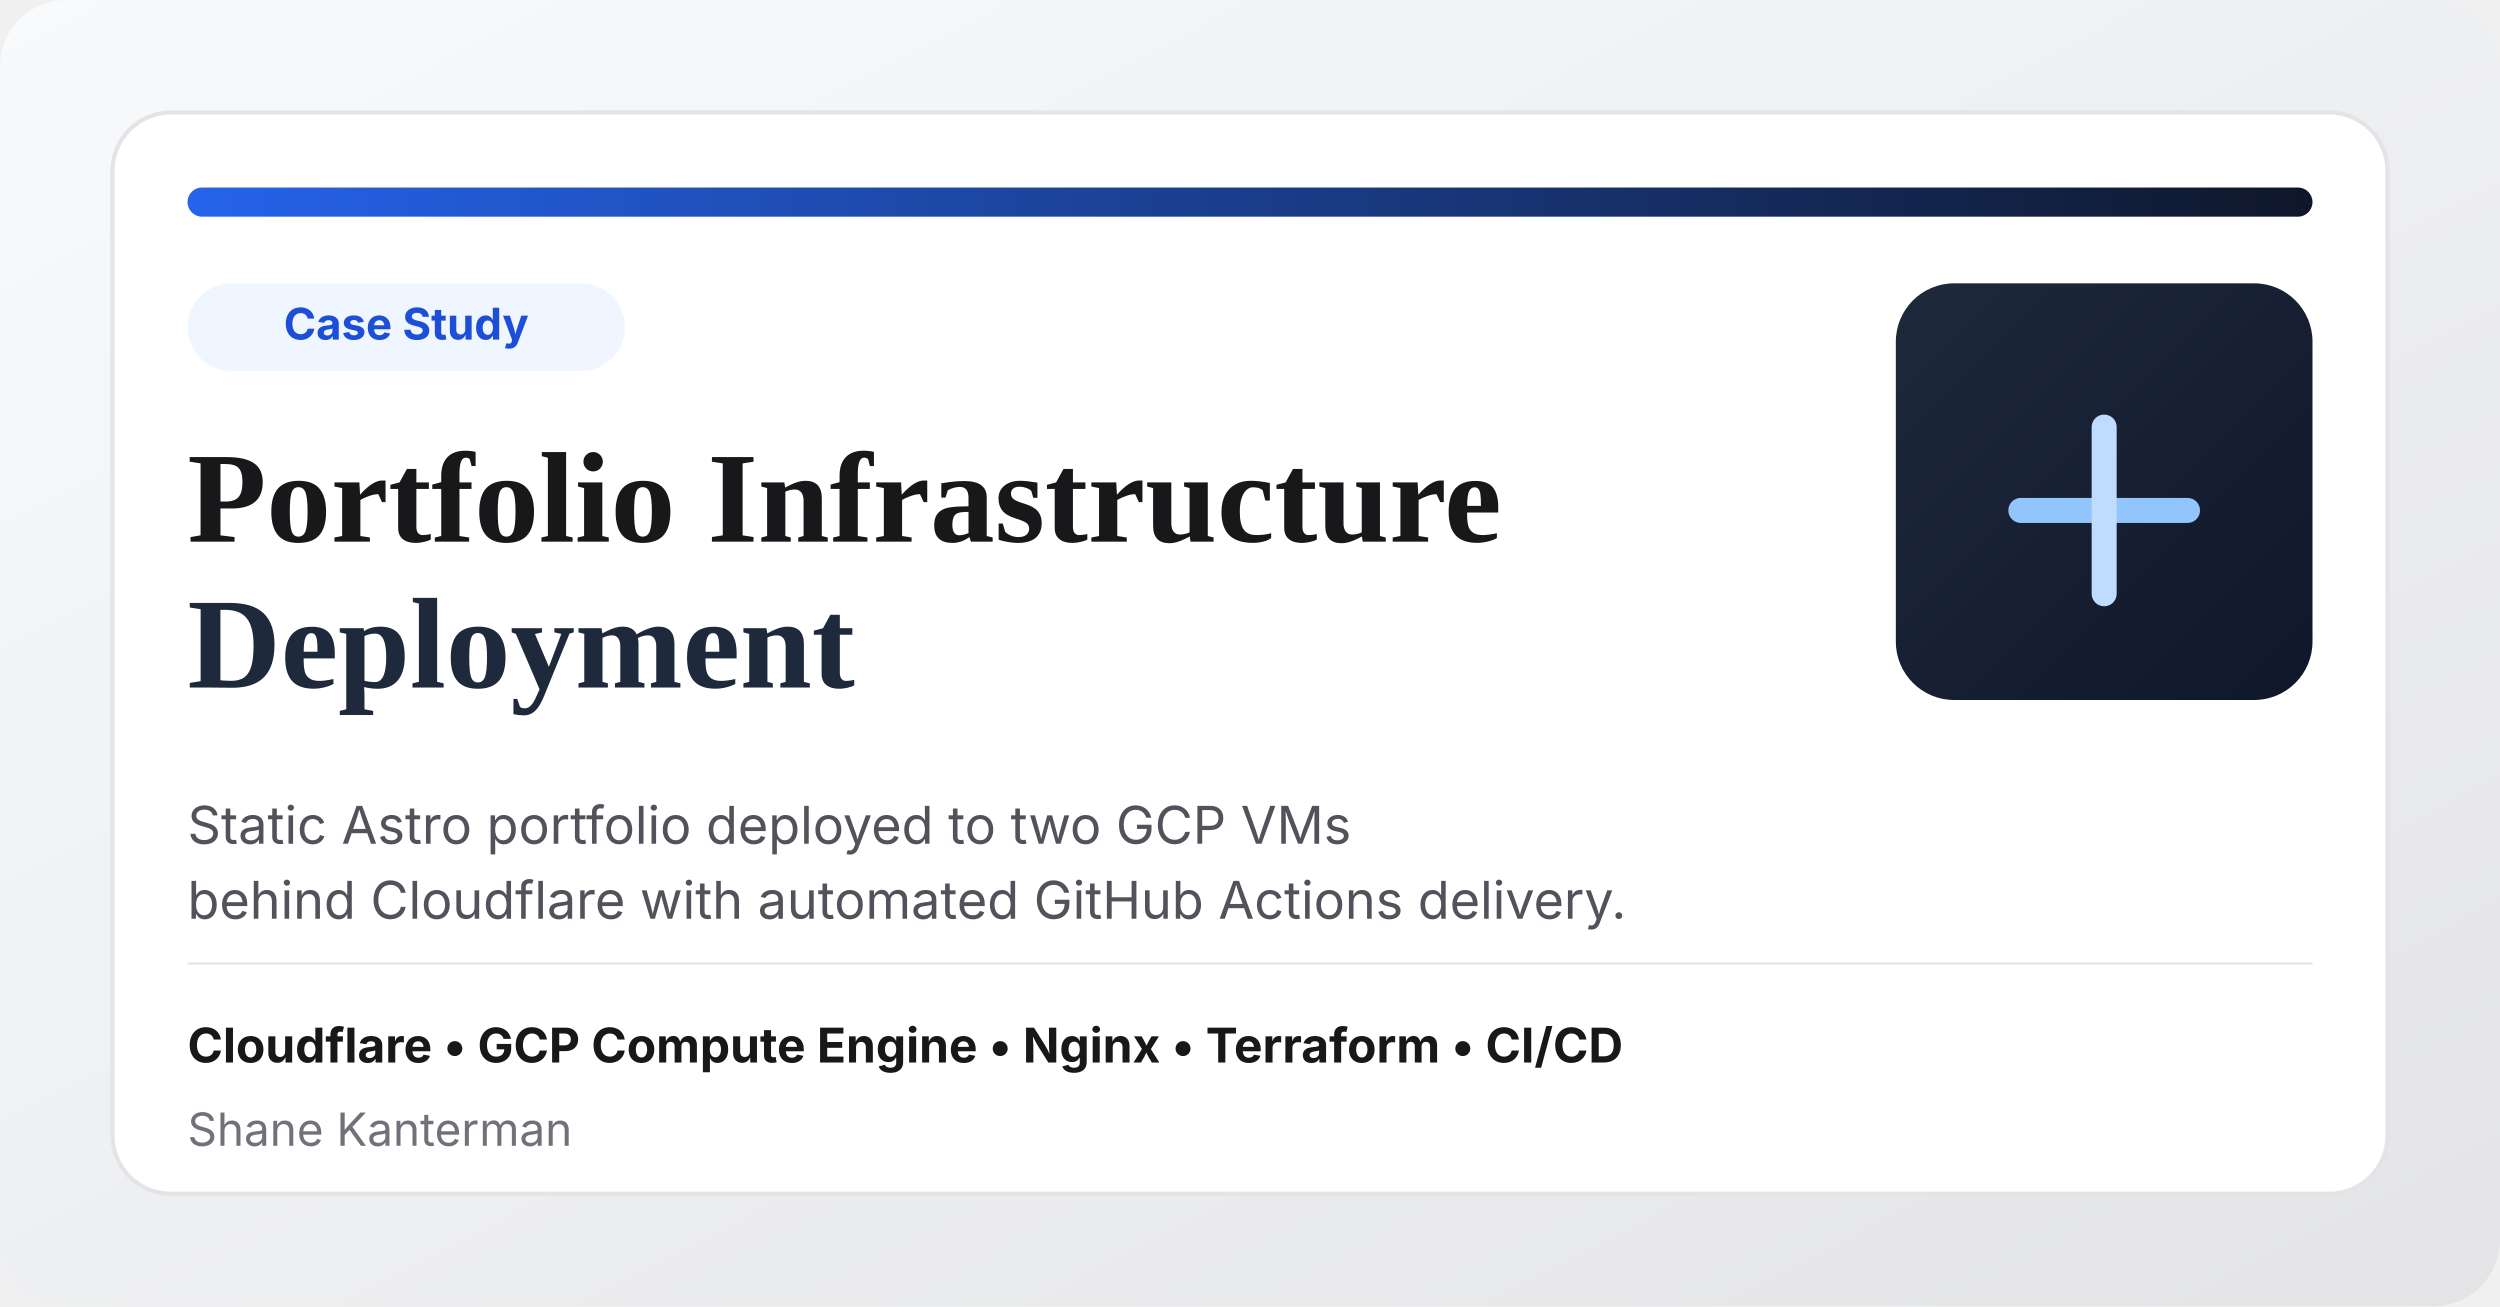
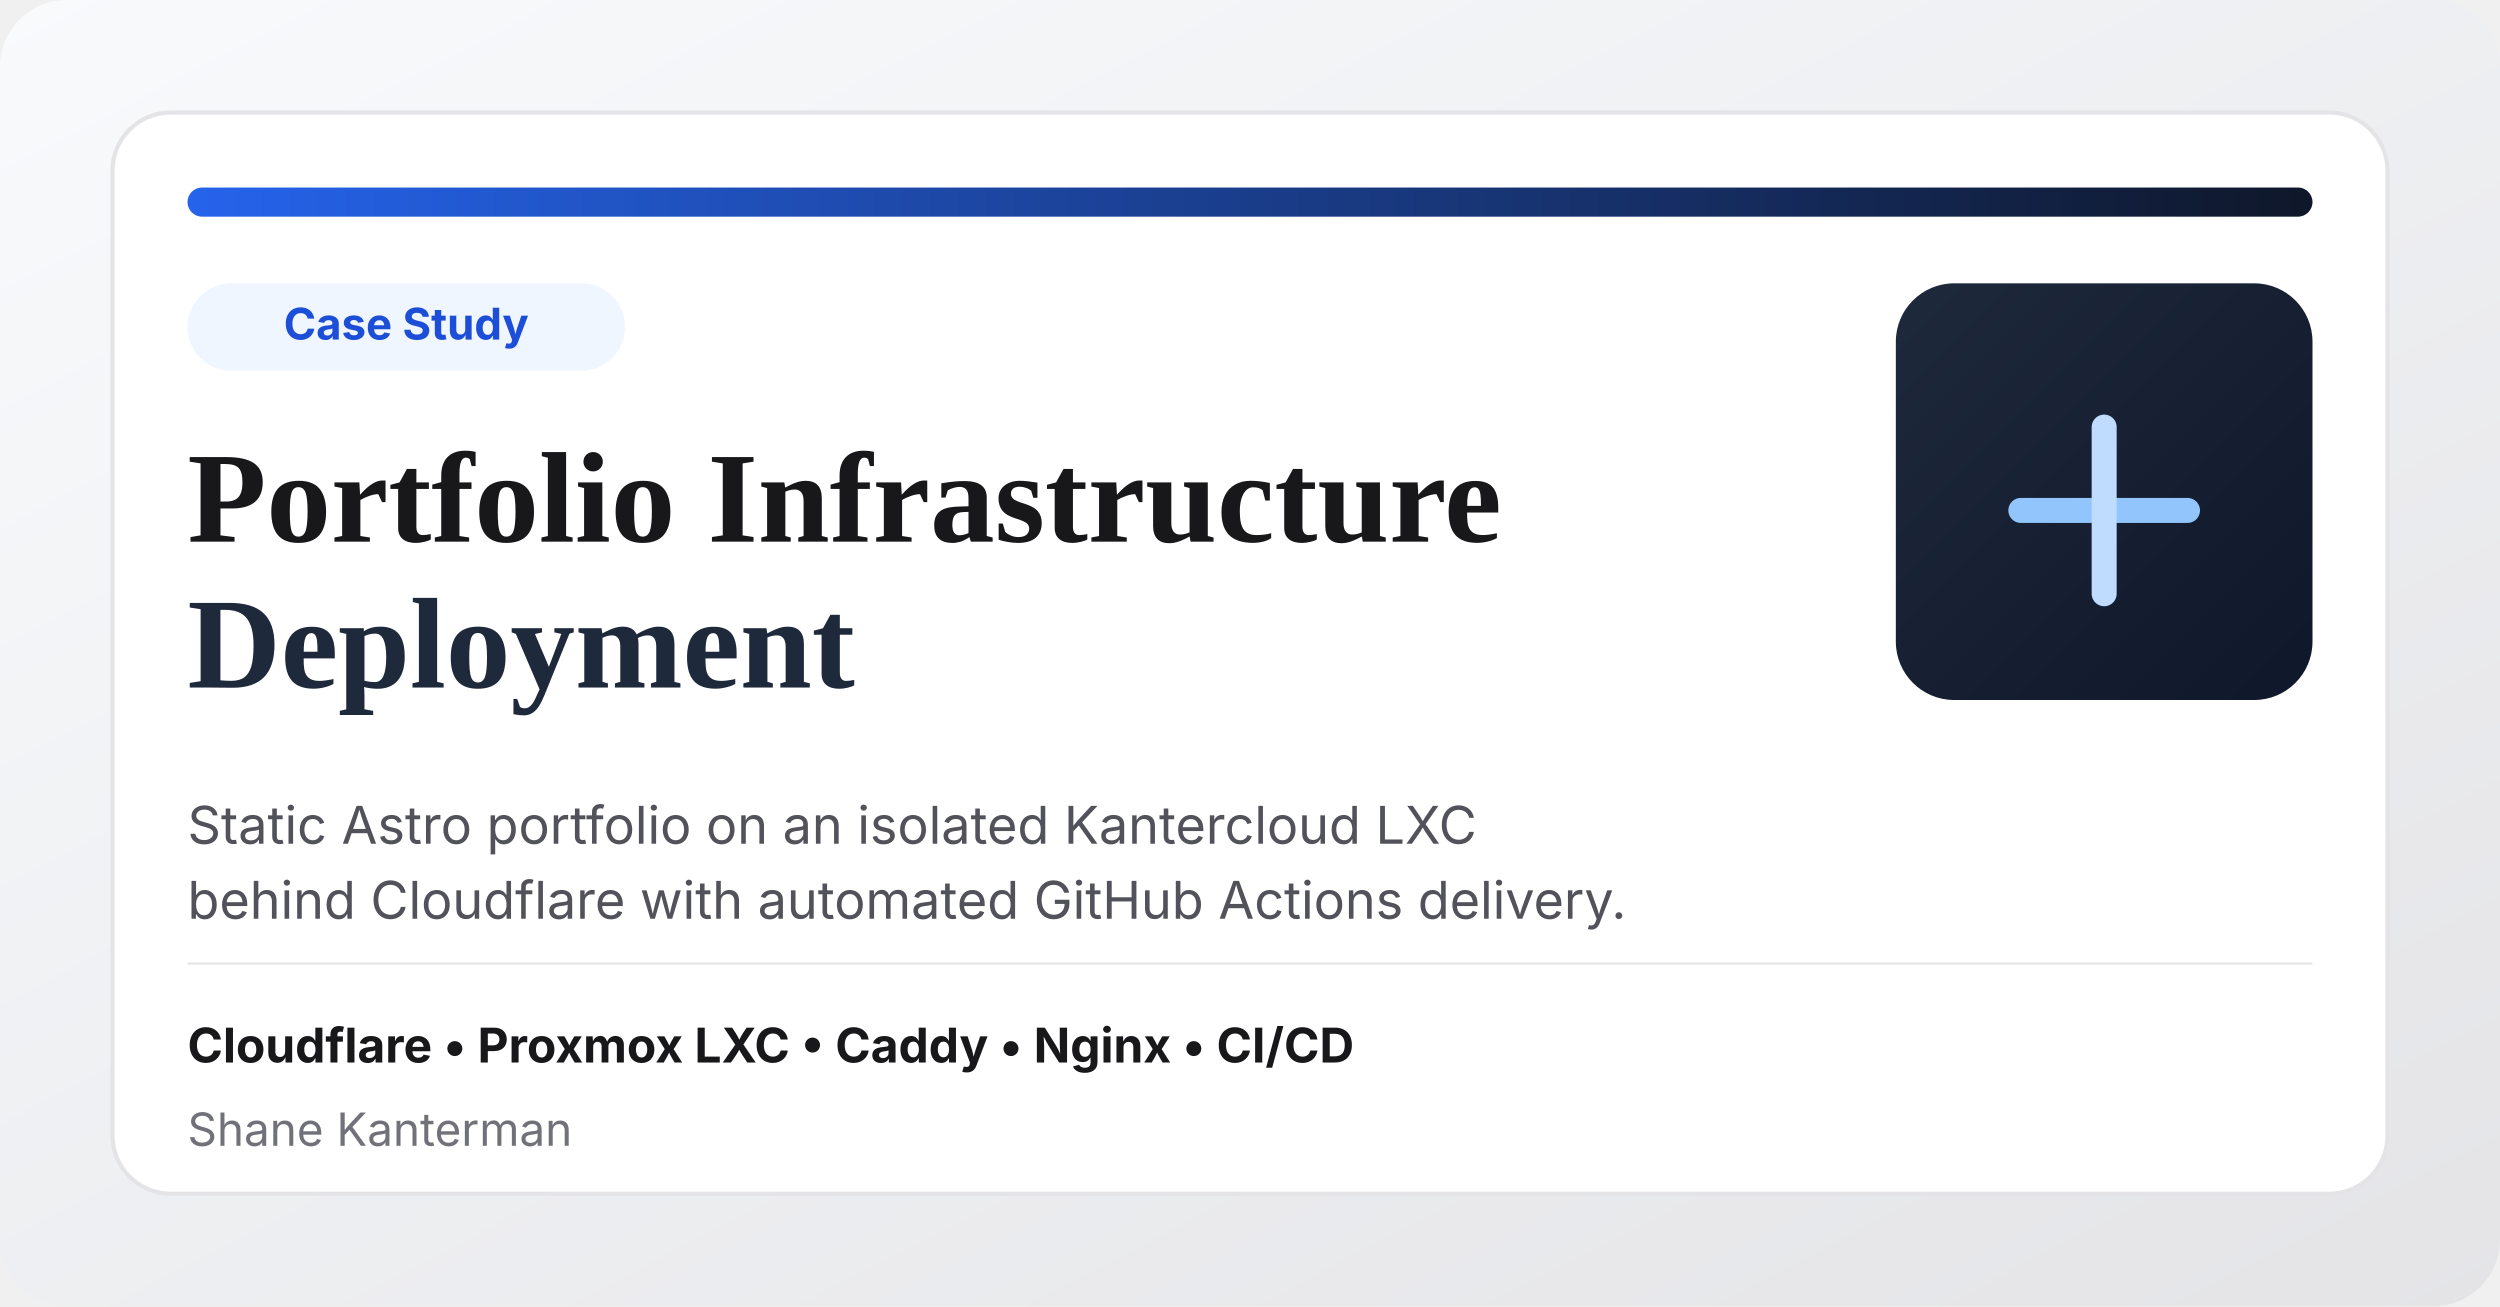
<svg xmlns="http://www.w3.org/2000/svg" width="1200" height="627" viewBox="0 0 1200 627" role="img" aria-labelledby="title desc">
  <defs>
    <linearGradient id="bg" x1="0" y1="0" x2="1" y2="1">
      <stop offset="0%" stop-color="#f8fafc" />
      <stop offset="100%" stop-color="#e4e4e7" />
    </linearGradient>
    <linearGradient id="panel" x1="0" y1="0" x2="1" y2="1">
      <stop offset="0%" stop-color="#1e293b" />
      <stop offset="100%" stop-color="#0f172a" />
    </linearGradient>
    <linearGradient id="accent" x1="0" y1="0" x2="1" y2="0">
      <stop offset="0%" stop-color="#2563eb" />
      <stop offset="100%" stop-color="#0f172a" />
    </linearGradient>
  </defs>
  <rect width="1200" height="627" rx="32" fill="url(#bg)" />
  <rect x="54" y="54" width="1092" height="519" rx="28" fill="#ffffff" stroke="#e4e4e7" stroke-width="2" />
  <rect x="90" y="90" width="1020" height="14" rx="7" fill="url(#accent)" />
  <rect x="90" y="136" width="210" height="42" rx="21" fill="#eff6ff" />
  <text x="195" y="163" text-anchor="middle" font-family="Inter, Arial, sans-serif" font-size="21" font-weight="700" fill="#1d4ed8">Case Study</text>
  <text x="90" y="260" font-family="Georgia, Times New Roman, serif" font-size="62" font-weight="700" fill="#18181b">Portfolio Infrastructure</text>
  <text x="90" y="330" font-family="Georgia, Times New Roman, serif" font-size="62" font-weight="700" fill="#1e293b">Deployment</text>
  <text x="90" y="405" font-family="Inter, Arial, sans-serif" font-size="25" fill="#52525b">
-     <tspan x="90">Static Astro portfolio deployed to two GCP VMs</tspan>
+     <tspan x="90">Static Astro portfolio on an isolated Kantercloud LXC</tspan>
    <tspan x="90" dy="36">behind Cloudflare with automated GitHub Actions delivery.</tspan>
  </text>
  <g>
    <rect x="90" y="462" width="1020" height="1" fill="#e4e4e7" />
-     <text x="90" y="510" font-family="Inter, Arial, sans-serif" font-size="23" font-weight="700" fill="#18181b">Cloudflare  •  GCP Compute Engine  •  Nginx  •  Terraform  •  CI/CD</text>
+     <text x="90" y="510" font-family="Inter, Arial, sans-serif" font-size="23" font-weight="700" fill="#18181b">Cloudflare  •  Proxmox LXC  •  Caddy  •  Nginx  •  CI/CD</text>
    <text x="90" y="550" font-family="Inter, Arial, sans-serif" font-size="22" fill="#71717a">Shane Kanterman</text>
  </g>
  <rect x="910" y="136" width="200" height="200" rx="28" fill="url(#panel)" />
  <path d="M970 245h80" stroke="#93c5fd" stroke-width="12" stroke-linecap="round" />
  <path d="M1010 205v80" stroke="#bfdbfe" stroke-width="12" stroke-linecap="round" />
</svg>
